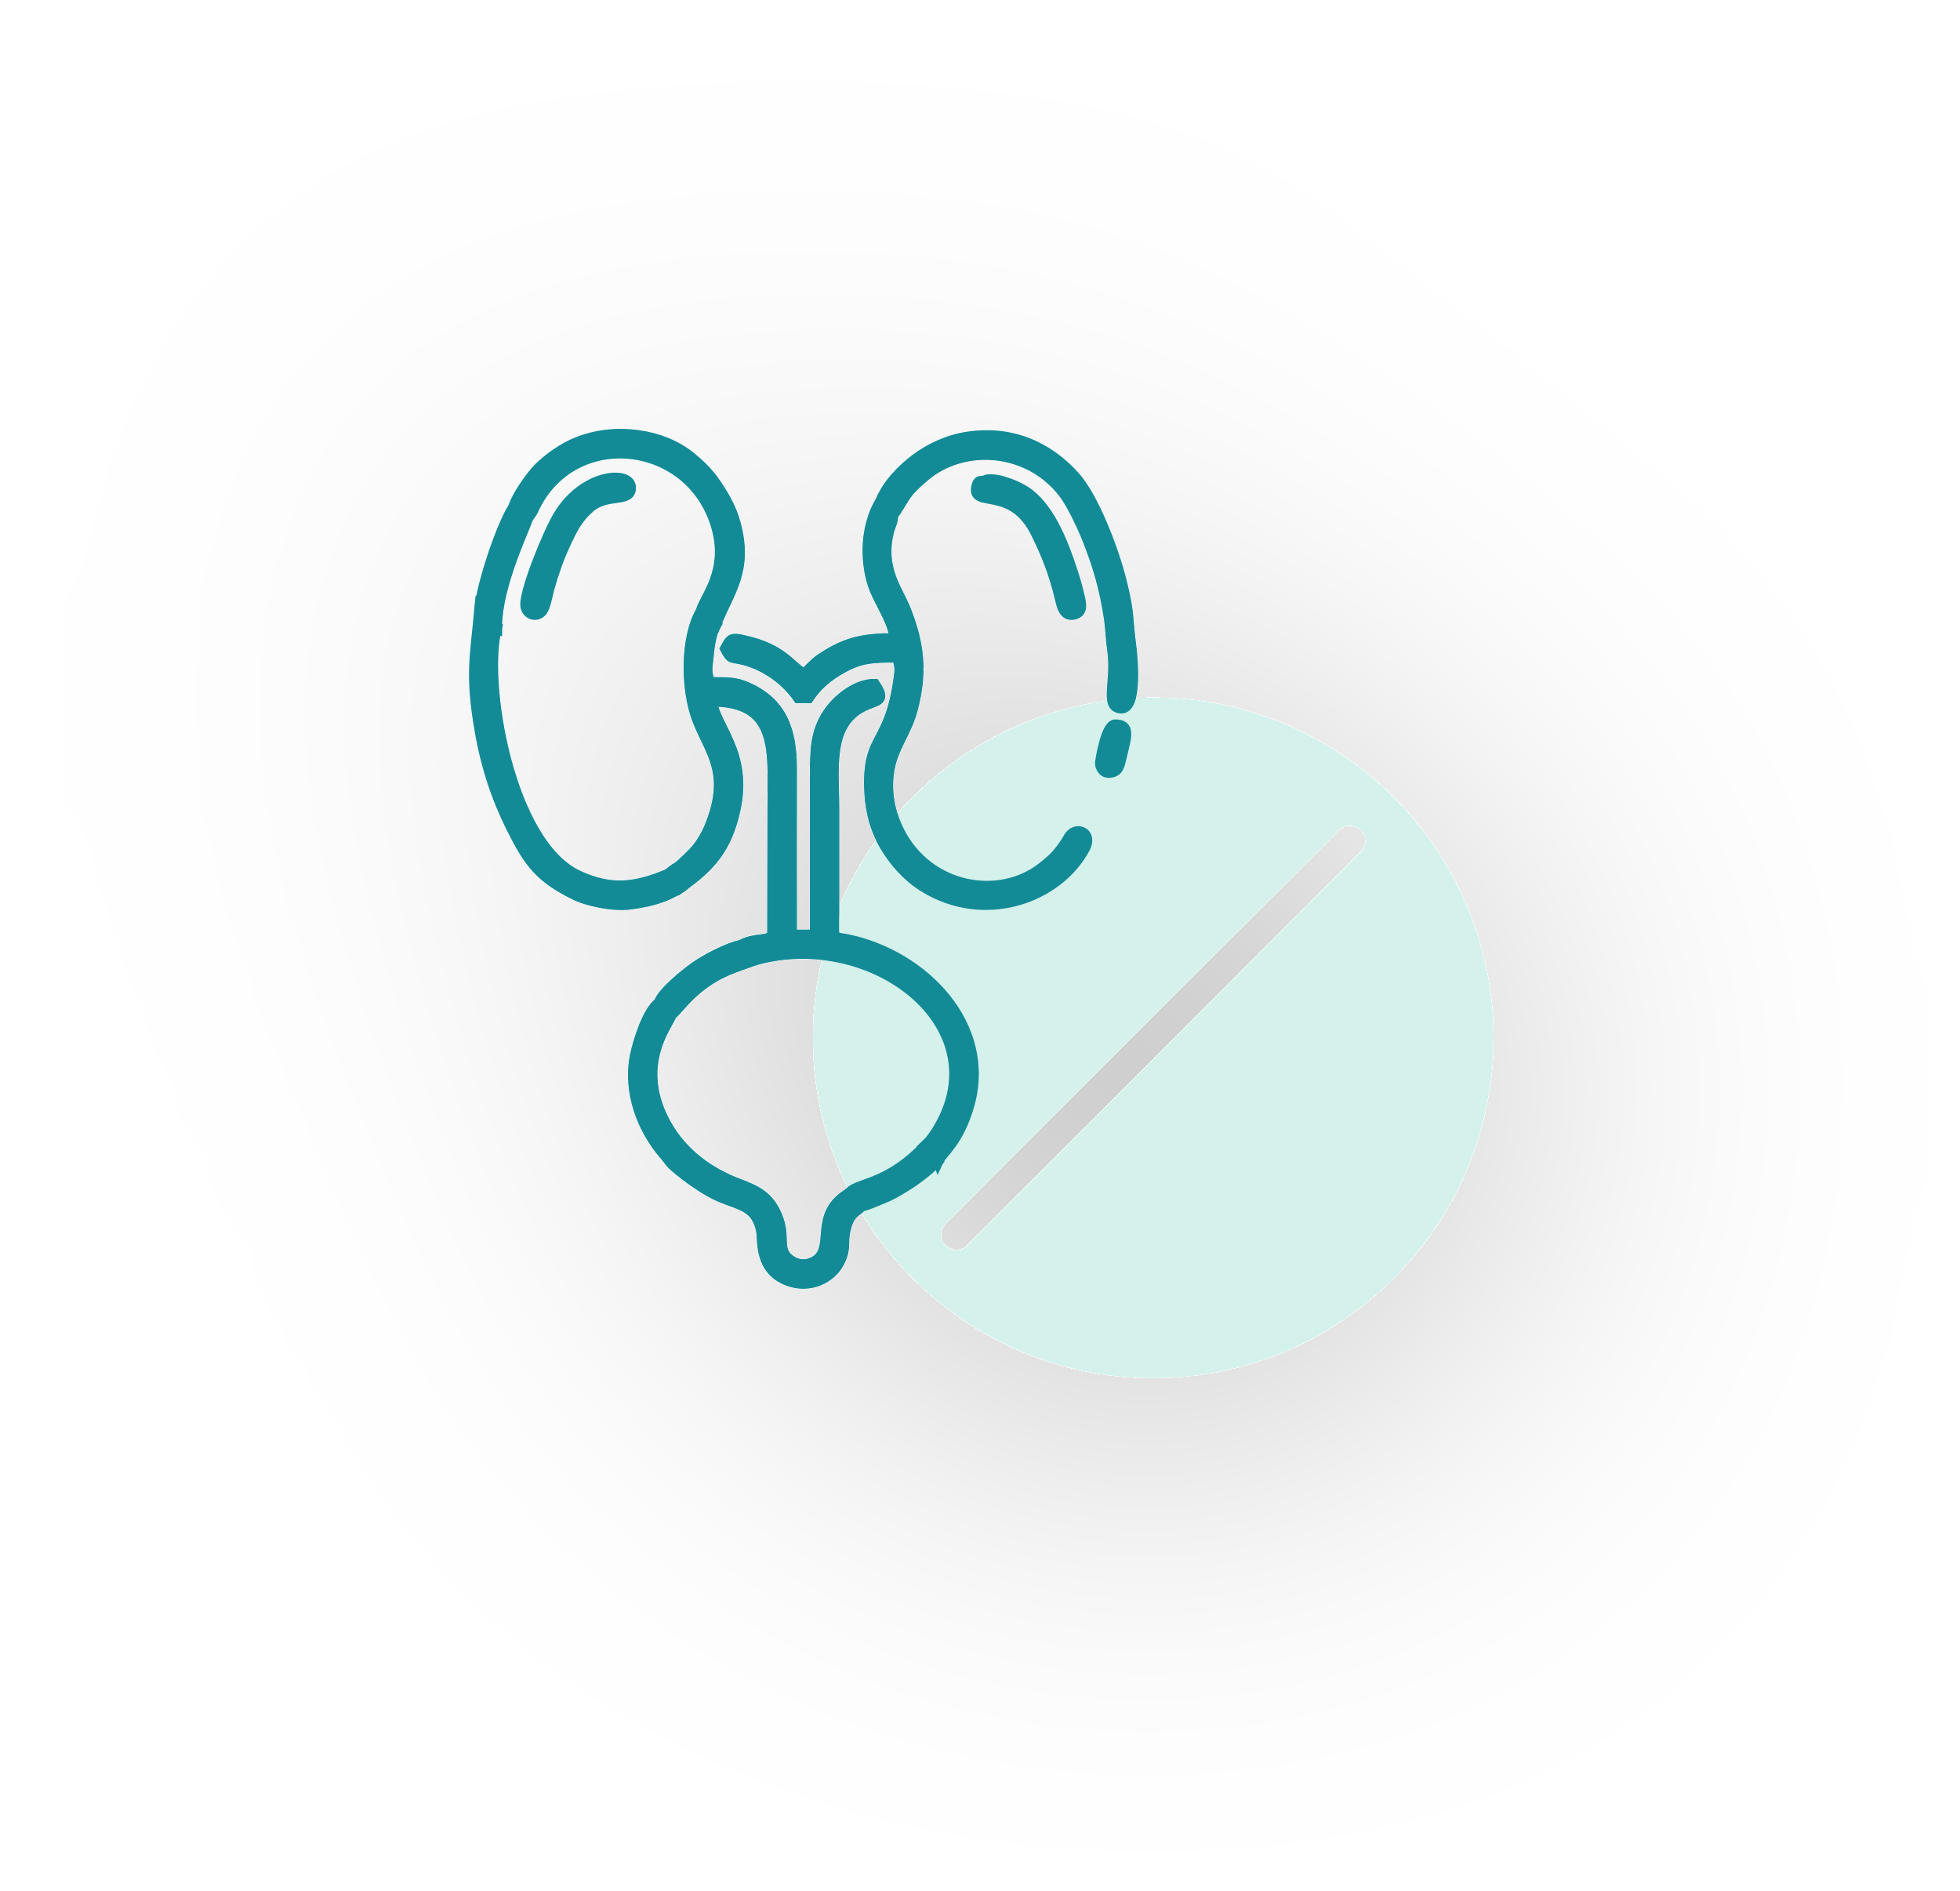
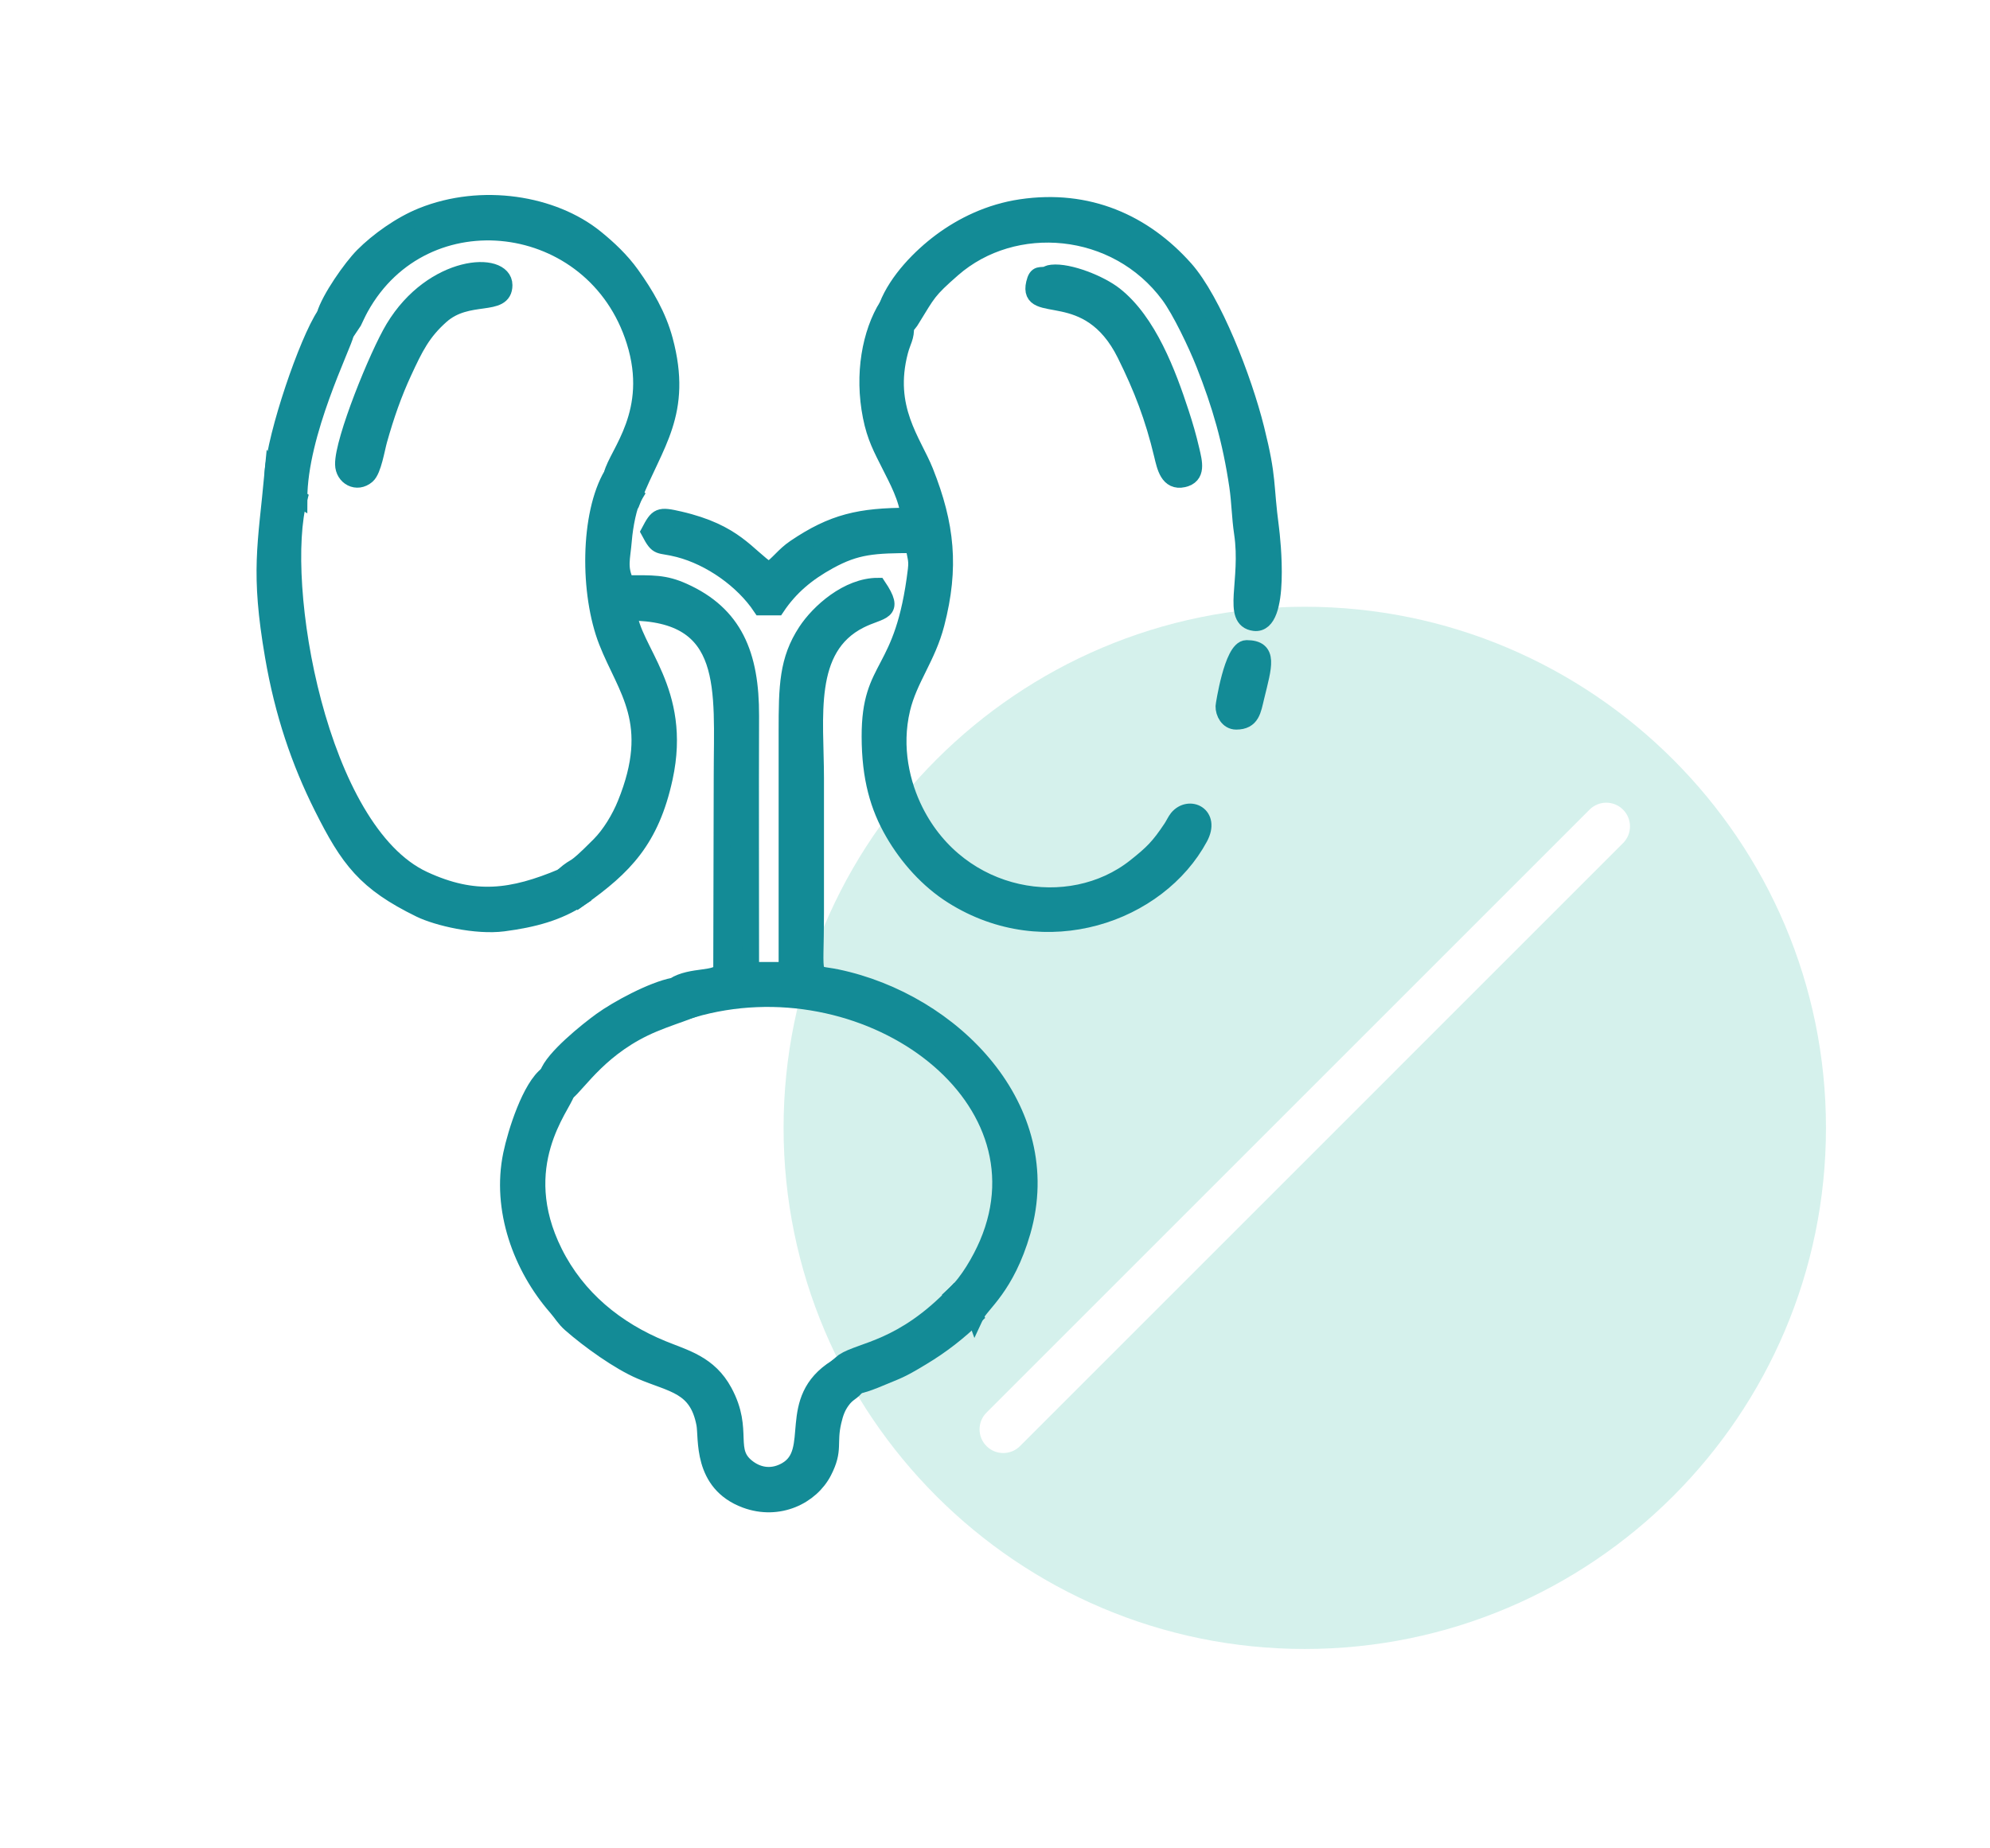
- <svg xmlns="http://www.w3.org/2000/svg" width="169" height="163" viewBox="0 0 169 163" fill="none">
-   <g filter="url(#filter0_d_368_121)">
-     <path d="M99.434 60.155C83.26 60.155 70.101 73.314 70.101 89.489C70.101 105.663 83.26 118.822 99.434 118.822C115.609 118.822 128.768 105.663 128.768 89.489C128.768 73.314 115.609 60.155 99.434 60.155ZM117.347 73.461L83.407 107.402C82.886 107.923 82.043 107.923 81.522 107.402C81.001 106.881 81.001 106.037 81.522 105.516L115.462 71.575C115.983 71.054 116.826 71.054 117.347 71.575C117.868 72.096 117.868 72.94 117.347 73.461Z" fill="#D5F1EC" />
-     <path fill-rule="evenodd" clip-rule="evenodd" d="M57.647 75.364C58.021 75.77 58.405 76.029 58.668 76.533C61.106 74.797 62.633 73.286 63.393 69.778C64.457 64.872 61.559 62.59 61.381 60.46C67.227 60.46 66.642 64.8 66.642 69.666L66.616 80.599C66.387 81.206 64.923 80.867 63.928 81.502C64.107 82.049 64.624 82.189 64.951 82.817C74.584 79.985 85.218 87.501 81.591 96.012C81.177 96.983 80.472 98.176 79.793 98.804C80.13 98.997 79.844 98.81 80.082 99.035C80.383 99.316 80.766 99.684 80.898 100.059C81.208 99.386 82.626 98.475 83.534 95.325C85.522 88.418 79.62 82.395 73.102 81.033C71.567 80.711 71.902 81.365 71.902 77.41C71.902 74.878 71.902 72.344 71.902 69.812C71.902 66.402 71.27 62.478 74.391 60.903C75.603 60.291 76.434 60.529 75.409 58.999C73.717 58.999 72.094 60.455 71.38 61.545C70.324 63.157 70.295 64.62 70.295 67.182C70.295 71.663 70.295 76.144 70.295 80.625H68.249C68.249 75.852 68.232 71.076 68.249 66.305C68.262 62.837 67.312 60.572 64.451 59.29C63.387 58.813 62.744 58.853 61.236 58.853C60.792 57.928 61.003 57.473 61.092 56.372C61.154 55.622 61.371 54.433 61.673 53.941C61.172 53.666 60.723 53.217 60.449 52.716C59.123 54.959 59.108 59.406 60.167 62.113C61.224 64.814 63.088 66.652 61.217 71.254C60.886 72.07 60.35 72.965 59.741 73.577C58.071 75.255 58.579 74.544 57.711 75.302C57.699 75.312 57.666 75.341 57.647 75.364Z" fill="#138B96" stroke="#138B96" stroke-width="0.945" stroke-miterlimit="22.926" />
-     <path fill-rule="evenodd" clip-rule="evenodd" d="M76.966 44.387L75.944 43.218C74.994 44.74 74.56 47.064 75.031 49.44C75.264 50.61 75.628 51.256 76.091 52.18C76.489 52.974 77.079 54.048 77.162 55.054C74.387 55.054 72.879 55.402 70.759 56.833C70.104 57.276 69.845 57.738 69.272 58.122C68.008 57.276 67.38 55.979 64.241 55.255C63.089 54.99 63.022 55.04 62.55 55.931C63.072 56.915 63.029 56.592 64.211 56.9C65.994 57.365 67.816 58.648 68.834 60.168H69.71C70.464 59.042 71.421 58.245 72.661 57.566C74.195 56.725 75.166 56.661 77.455 56.661C77.469 57.295 77.651 57.376 77.567 58.077C76.839 64.126 74.957 63.285 74.967 67.471C74.973 69.787 75.441 71.411 76.29 72.876C77.097 74.265 78.239 75.55 79.617 76.417C84.845 79.709 91.191 77.45 93.51 73.15C94.206 71.862 92.917 71.279 92.274 72.06C92.178 72.176 92.039 72.461 91.941 72.608C91.236 73.668 90.871 74.031 89.898 74.802C86.205 77.728 80.023 76.7 77.5 71.666C76.746 70.163 76.238 68.081 76.758 65.9C77.16 64.214 78.192 63.017 78.686 61.107C79.504 57.947 79.259 55.553 78.063 52.546C77.39 50.855 75.789 48.986 76.641 45.764C76.792 45.191 77.002 44.965 76.966 44.387Z" fill="#138B96" stroke="#138B96" stroke-width="0.945" stroke-miterlimit="22.926" />
-     <path fill-rule="evenodd" clip-rule="evenodd" d="M75.944 43.218L76.965 44.387L77.12 44.22C77.311 43.97 77.183 44.155 77.311 43.949C78.229 42.463 78.213 42.362 79.612 41.138C83.055 38.126 88.814 38.58 91.798 42.61C92.439 43.475 93.337 45.358 93.779 46.474C94.692 48.78 95.281 50.812 95.657 53.364C95.792 54.283 95.789 55.079 95.928 56.015C96.327 58.706 95.252 60.87 96.597 61.045C98.142 61.245 97.583 56.27 97.514 55.744C97.172 53.16 97.403 53.018 96.686 50.142C95.985 47.329 94.278 42.924 92.687 41.136C90.374 38.538 87.234 37.128 83.467 37.686C81.701 37.948 80.172 38.698 78.955 39.605C77.807 40.461 76.51 41.784 75.944 43.218Z" fill="#138B96" stroke="#138B96" stroke-width="0.945" stroke-miterlimit="22.926" />
-     <path fill-rule="evenodd" clip-rule="evenodd" d="M74.225 104.004C73.943 103.612 73.596 103.147 73.071 102.992C70.13 104.821 72.128 107.706 70.243 108.776C69.514 109.19 68.752 109.116 68.123 108.661C66.771 107.683 67.95 106.564 66.745 104.339C65.901 102.78 64.569 102.458 63.3 101.94C60.663 100.865 58.476 99.082 57.191 96.506C54.748 91.611 57.657 88.28 57.874 87.508L56.836 86.47C55.856 87.174 55.041 89.767 54.789 90.982C54.147 94.072 55.347 97.324 57.322 99.588C57.638 99.95 57.759 100.21 58.129 100.535C59.165 101.443 60.837 102.645 62.069 103.171C63.86 103.935 65.249 103.977 65.664 106.151C65.814 106.935 65.445 109.485 67.97 110.421C69.829 111.11 71.643 110.205 72.347 108.833C72.99 107.58 72.591 107.275 72.886 106.011C73.004 105.504 73.129 105.193 73.355 104.872C73.711 104.364 73.963 104.399 74.225 104.004Z" fill="#138B96" stroke="#138B96" stroke-width="0.945" stroke-miterlimit="22.926" />
-     <path fill-rule="evenodd" clip-rule="evenodd" d="M58.668 76.533C58.405 76.029 58.021 75.77 57.647 75.364C54.831 76.544 52.709 76.844 49.837 75.511C43.916 72.764 41.523 58.838 42.824 54.076C42.23 53.731 41.758 53.156 41.363 52.609C40.975 56.737 40.57 58.19 41.382 62.926C41.934 66.153 42.869 68.881 44.139 71.419C45.627 74.394 46.58 75.672 49.64 77.169C50.617 77.647 52.804 78.155 54.33 77.957C56.028 77.736 57.419 77.36 58.668 76.533Z" fill="#138B96" stroke="#138B96" stroke-width="0.945" stroke-miterlimit="22.926" />
-     <path fill-rule="evenodd" clip-rule="evenodd" d="M44.285 43.742C44.793 44.01 45.04 44.39 45.454 44.761L45.895 44.101C46.024 43.838 46.121 43.609 46.283 43.316C49.876 36.831 59.466 37.992 61.729 45.208C62.986 49.214 60.742 51.519 60.449 52.716C60.723 53.217 61.172 53.666 61.673 53.941C62.831 50.996 64.504 49.248 63.4 45.145C63.031 43.772 62.324 42.574 61.529 41.463C60.956 40.662 60.238 39.987 59.506 39.395C57.129 37.473 53.12 36.806 49.751 38.163C48.55 38.646 47.274 39.561 46.438 40.402C45.786 41.058 44.556 42.808 44.285 43.742Z" fill="#138B96" stroke="#138B96" stroke-width="0.945" stroke-miterlimit="22.926" />
-     <path fill-rule="evenodd" clip-rule="evenodd" d="M54.368 42.049C54.368 40.621 50.369 40.817 48.167 44.469C47.259 45.974 45.305 50.793 45.331 52.141C45.344 52.845 46.087 53.258 46.656 52.761C46.996 52.464 47.188 51.258 47.321 50.783C47.715 49.385 48.143 48.156 48.717 46.919C49.345 45.564 49.764 44.7 50.822 43.763C52.335 42.424 54.368 43.357 54.368 42.049Z" fill="#138B96" stroke="#138B96" stroke-width="0.945" stroke-miterlimit="22.926" />
-     <path fill-rule="evenodd" clip-rule="evenodd" d="M84.907 41.464C84.56 41.569 84.361 41.346 84.22 41.953C83.781 43.846 87.25 41.723 89.34 45.945C90.284 47.852 90.915 49.49 91.421 51.608C91.582 52.281 91.757 53.146 92.597 52.959C93.404 52.779 93.2 52.036 93.032 51.316C92.862 50.583 92.679 49.958 92.452 49.262C91.719 47.017 90.625 44.1 88.729 42.611C87.907 41.965 86.161 41.27 85.204 41.371C84.993 41.393 84.972 41.445 84.907 41.464Z" fill="#138B96" stroke="#138B96" stroke-width="0.945" stroke-miterlimit="22.926" />
-     <path fill-rule="evenodd" clip-rule="evenodd" d="M41.363 52.609C41.758 53.156 42.23 53.731 42.824 54.076C42.824 50.37 45.326 45.425 45.454 44.761C45.04 44.39 44.793 44.01 44.285 43.742C43.306 45.205 41.529 50.39 41.363 52.609Z" fill="#138B96" stroke="#138B96" stroke-width="0.945" stroke-miterlimit="22.926" />
-     <path fill-rule="evenodd" clip-rule="evenodd" d="M56.836 86.47L57.874 87.508C58.569 86.949 59.837 84.856 62.778 83.629C63.563 83.301 64.187 83.111 64.951 82.817C64.624 82.189 64.107 82.049 63.928 81.502C62.702 81.739 60.748 82.801 59.834 83.462C59.09 84.001 57.123 85.571 56.836 86.47Z" fill="#138B96" stroke="#138B96" stroke-width="0.945" stroke-miterlimit="22.926" />
-     <path fill-rule="evenodd" clip-rule="evenodd" d="M73.071 102.992C73.596 103.147 73.943 103.612 74.225 104.004C74.901 103.855 75.582 103.527 76.162 103.296C76.844 103.025 77.313 102.735 77.886 102.39C79 101.72 79.933 100.991 80.898 100.059C80.766 99.684 80.383 99.316 80.082 99.035C79.844 98.81 80.13 98.998 79.793 98.804C76.79 101.956 74.465 101.998 73.475 102.655L73.071 102.992Z" fill="#138B96" stroke="#138B96" stroke-width="0.945" stroke-miterlimit="22.926" />
-     <path fill-rule="evenodd" clip-rule="evenodd" d="M95.574 66.597C96.444 66.597 96.504 65.987 96.688 65.228C97.117 63.464 97.447 62.506 96.158 62.506C95.362 62.506 94.885 65.743 94.885 65.746C94.877 66.129 95.123 66.597 95.574 66.597Z" fill="#138B96" stroke="#138B96" stroke-width="0.945" stroke-miterlimit="22.926" />
-   </g>
-   <defs>
-     <filter id="filter0_d_368_121" x="-14" y="-10" width="192" height="184" filterUnits="userSpaceOnUse" color-interpolation-filters="sRGB">
-       <feFlood flood-opacity="0" result="BackgroundImageFix" />
-       <feColorMatrix in="SourceAlpha" type="matrix" values="0 0 0 0 0 0 0 0 0 0 0 0 0 0 0 0 0 0 127 0" result="hardAlpha" />
-       <feOffset dy="4" />
-       <feGaussianBlur stdDeviation="20" />
-       <feComposite in2="hardAlpha" operator="out" />
-       <feColorMatrix type="matrix" values="0 0 0 0 0 0 0 0 0 0 0 0 0 0 0 0 0 0 0.25 0" />
-       <feBlend mode="normal" in2="BackgroundImageFix" result="effect1_dropShadow_368_121" />
-       <feBlend mode="normal" in="SourceGraphic" in2="effect1_dropShadow_368_121" result="shape" />
-     </filter>
-   </defs>
+ <svg xmlns="http://www.w3.org/2000/svg" width="112" height="104" viewBox="0 0 112 104" fill="none">
+   <path d="M73.434 34.155C57.26 34.155 44.101 47.314 44.101 63.489C44.101 79.663 57.26 92.822 73.434 92.822C89.609 92.822 102.768 79.663 102.768 63.489C102.768 47.314 89.609 34.155 73.434 34.155ZM91.347 47.461L57.407 81.402C56.886 81.923 56.042 81.923 55.522 81.402C55.001 80.881 55.001 80.037 55.522 79.516L89.462 45.575C89.983 45.054 90.826 45.054 91.347 45.575C91.868 46.096 91.868 46.94 91.347 47.461Z" fill="#D5F1EC" />
+   <path fill-rule="evenodd" clip-rule="evenodd" d="M31.647 49.364C32.021 49.77 32.405 50.029 32.668 50.533C35.106 48.797 36.633 47.286 37.393 43.778C38.457 38.872 35.559 36.59 35.381 34.46C41.227 34.46 40.642 38.8 40.642 43.666L40.616 54.599C40.387 55.206 38.923 54.867 37.928 55.502C38.107 56.049 38.624 56.19 38.952 56.816C48.584 53.985 59.218 61.501 55.591 70.012C55.177 70.983 54.472 72.176 53.793 72.804C54.13 72.997 53.844 72.81 54.083 73.035C54.383 73.316 54.766 73.684 54.898 74.059C55.208 73.386 56.626 72.475 57.534 69.325C59.522 62.418 53.62 56.395 47.102 55.033C45.567 54.711 45.902 55.365 45.902 51.41C45.902 48.878 45.902 46.344 45.902 43.812C45.902 40.402 45.27 36.478 48.391 34.903C49.603 34.291 50.434 34.529 49.409 32.999C47.717 32.999 46.094 34.455 45.38 35.545C44.324 37.157 44.295 38.62 44.295 41.182C44.295 45.663 44.295 50.144 44.295 54.625H42.249C42.249 49.852 42.232 45.077 42.249 40.304C42.262 36.837 41.312 34.572 38.451 33.29C37.387 32.813 36.744 32.853 35.236 32.853C34.792 31.928 35.003 31.473 35.092 30.372C35.154 29.622 35.371 28.433 35.673 27.941C35.172 27.666 34.723 27.217 34.449 26.716C33.123 28.959 33.108 33.406 34.167 36.113C35.224 38.814 37.088 40.652 35.217 45.255C34.886 46.07 34.35 46.965 33.741 47.577C32.071 49.255 32.579 48.544 31.711 49.302C31.699 49.312 31.666 49.341 31.647 49.364Z" fill="#138B96" stroke="#138B96" stroke-width="0.945" stroke-miterlimit="22.926" />
+   <path fill-rule="evenodd" clip-rule="evenodd" d="M50.965 18.387L49.944 17.218C48.994 18.74 48.56 21.064 49.032 23.44C49.264 24.61 49.628 25.256 50.091 26.18C50.489 26.974 51.079 28.048 51.162 29.054C48.387 29.054 46.879 29.402 44.759 30.833C44.104 31.276 43.845 31.738 43.272 32.122C42.008 31.276 41.38 29.979 38.241 29.255C37.089 28.99 37.022 29.04 36.55 29.93C37.072 30.915 37.029 30.592 38.211 30.9C39.994 31.365 41.816 32.648 42.834 34.168H43.71C44.464 33.042 45.421 32.245 46.661 31.566C48.195 30.725 49.166 30.661 51.455 30.661C51.469 31.295 51.651 31.376 51.567 32.077C50.839 38.126 48.957 37.285 48.967 41.471C48.973 43.787 49.441 45.411 50.291 46.876C51.097 48.265 52.239 49.55 53.617 50.417C58.845 53.709 65.191 51.45 67.51 47.15C68.206 45.862 66.917 45.279 66.274 46.06C66.178 46.176 66.039 46.461 65.941 46.608C65.236 47.668 64.871 48.031 63.898 48.802C60.205 51.728 54.023 50.7 51.5 45.666C50.746 44.163 50.238 42.081 50.758 39.901C51.16 38.214 52.192 37.017 52.686 35.107C53.504 31.947 53.259 29.553 52.063 26.546C51.39 24.855 49.789 22.986 50.641 19.764C50.792 19.191 51.002 18.965 50.965 18.387Z" fill="#138B96" stroke="#138B96" stroke-width="0.945" stroke-miterlimit="22.926" />
+   <path fill-rule="evenodd" clip-rule="evenodd" d="M49.944 17.218L50.965 18.387L51.12 18.22C51.31 17.97 51.183 18.155 51.311 17.949C52.229 16.463 52.214 16.362 53.612 15.138C57.055 12.126 62.814 12.579 65.798 16.61C66.439 17.476 67.337 19.358 67.779 20.474C68.692 22.78 69.281 24.812 69.657 27.363C69.792 28.283 69.789 29.079 69.928 30.015C70.327 32.706 69.252 34.87 70.597 35.045C72.142 35.245 71.583 30.27 71.514 29.744C71.172 27.16 71.403 27.018 70.686 24.142C69.985 21.329 68.278 16.924 66.687 15.136C64.374 12.538 61.234 11.128 57.467 11.686C55.701 11.948 54.172 12.698 52.955 13.604C51.807 14.461 50.51 15.784 49.944 17.218Z" fill="#138B96" stroke="#138B96" stroke-width="0.945" stroke-miterlimit="22.926" />
+   <path fill-rule="evenodd" clip-rule="evenodd" d="M48.224 78.004C47.943 77.612 47.596 77.147 47.071 76.992C44.13 78.821 46.128 81.706 44.243 82.776C43.514 83.19 42.752 83.116 42.123 82.661C40.771 81.683 41.95 80.564 40.745 78.339C39.901 76.78 38.569 76.458 37.3 75.94C34.663 74.865 32.476 73.082 31.191 70.506C28.748 65.611 31.657 62.28 31.874 61.508L30.836 60.47C29.856 61.174 29.041 63.767 28.789 64.982C28.147 68.072 29.347 71.324 31.323 73.588C31.638 73.95 31.759 74.21 32.129 74.535C33.165 75.443 34.837 76.645 36.069 77.171C37.86 77.935 39.248 77.977 39.664 80.151C39.814 80.935 39.445 83.485 41.97 84.421C43.829 85.11 45.643 84.205 46.347 82.833C46.99 81.58 46.591 81.275 46.886 80.011C47.004 79.504 47.129 79.193 47.355 78.872C47.711 78.364 47.963 78.399 48.224 78.004Z" fill="#138B96" stroke="#138B96" stroke-width="0.945" stroke-miterlimit="22.926" />
+   <path fill-rule="evenodd" clip-rule="evenodd" d="M32.668 50.533C32.405 50.029 32.021 49.77 31.647 49.364C28.831 50.544 26.709 50.844 23.837 49.511C17.916 46.764 15.523 32.838 16.824 28.076C16.23 27.731 15.758 27.156 15.363 26.609C14.975 30.737 14.57 32.19 15.382 36.926C15.934 40.153 16.869 42.881 18.139 45.419C19.627 48.394 20.58 49.672 23.64 51.169C24.617 51.647 26.805 52.155 28.329 51.957C30.028 51.736 31.419 51.36 32.668 50.533Z" fill="#138B96" stroke="#138B96" stroke-width="0.945" stroke-miterlimit="22.926" />
+   <path fill-rule="evenodd" clip-rule="evenodd" d="M18.285 17.742C18.793 18.01 19.04 18.39 19.454 18.761L19.895 18.101C20.024 17.838 20.121 17.609 20.283 17.316C23.876 10.831 33.466 11.992 35.729 19.208C36.986 23.213 34.742 25.519 34.449 26.716C34.723 27.217 35.172 27.666 35.673 27.941C36.831 24.996 38.504 23.248 37.4 19.145C37.031 17.772 36.324 16.574 35.529 15.463C34.956 14.662 34.238 13.987 33.506 13.395C31.129 11.473 27.12 10.806 23.751 12.163C22.55 12.646 21.274 13.561 20.438 14.402C19.786 15.058 18.556 16.808 18.285 17.742Z" fill="#138B96" stroke="#138B96" stroke-width="0.945" stroke-miterlimit="22.926" />
+   <path fill-rule="evenodd" clip-rule="evenodd" d="M28.368 16.049C28.368 14.621 24.369 14.817 22.167 18.469C21.259 19.974 19.305 24.793 19.331 26.141C19.344 26.845 20.087 27.258 20.656 26.761C20.996 26.464 21.188 25.258 21.321 24.784C21.715 23.385 22.143 22.156 22.717 20.919C23.345 19.564 23.764 18.7 24.822 17.763C26.335 16.424 28.368 17.357 28.368 16.049Z" fill="#138B96" stroke="#138B96" stroke-width="0.945" stroke-miterlimit="22.926" />
+   <path fill-rule="evenodd" clip-rule="evenodd" d="M58.907 15.464C58.56 15.569 58.361 15.346 58.22 15.953C57.782 17.846 61.25 15.723 63.34 19.945C64.284 21.852 64.915 23.49 65.421 25.608C65.582 26.281 65.757 27.146 66.597 26.959C67.404 26.779 67.2 26.036 67.032 25.316C66.862 24.583 66.679 23.958 66.452 23.262C65.719 21.017 64.625 18.101 62.729 16.611C61.907 15.965 60.161 15.27 59.205 15.371C58.993 15.393 58.972 15.445 58.907 15.464Z" fill="#138B96" stroke="#138B96" stroke-width="0.945" stroke-miterlimit="22.926" />
+   <path fill-rule="evenodd" clip-rule="evenodd" d="M15.363 26.609C15.758 27.156 16.23 27.731 16.824 28.076C16.824 24.37 19.326 19.425 19.454 18.761C19.04 18.39 18.793 18.01 18.285 17.742C17.306 19.205 15.529 24.39 15.363 26.609Z" fill="#138B96" stroke="#138B96" stroke-width="0.945" stroke-miterlimit="22.926" />
+   <path fill-rule="evenodd" clip-rule="evenodd" d="M30.836 60.47L31.874 61.508C32.569 60.949 33.837 58.856 36.778 57.629C37.563 57.301 38.187 57.111 38.952 56.816C38.624 56.19 38.107 56.049 37.928 55.502C36.702 55.739 34.748 56.801 33.834 57.462C33.09 58.001 31.123 59.571 30.836 60.47Z" fill="#138B96" stroke="#138B96" stroke-width="0.945" stroke-miterlimit="22.926" />
+   <path fill-rule="evenodd" clip-rule="evenodd" d="M47.071 76.992C47.596 77.147 47.943 77.612 48.225 78.004C48.901 77.855 49.582 77.527 50.162 77.296C50.844 77.025 51.313 76.735 51.886 76.39C53 75.72 53.933 74.991 54.898 74.059C54.766 73.684 54.383 73.316 54.083 73.035C53.844 72.81 54.13 72.998 53.793 72.804C50.79 75.956 48.465 75.998 47.475 76.655L47.071 76.992Z" fill="#138B96" stroke="#138B96" stroke-width="0.945" stroke-miterlimit="22.926" />
+   <path fill-rule="evenodd" clip-rule="evenodd" d="M69.574 40.597C70.444 40.597 70.504 39.987 70.688 39.228C71.117 37.464 71.447 36.506 70.158 36.506C69.362 36.506 68.885 39.743 68.885 39.746C68.877 40.129 69.123 40.597 69.574 40.597Z" fill="#138B96" stroke="#138B96" stroke-width="0.945" stroke-miterlimit="22.926" />
</svg>
